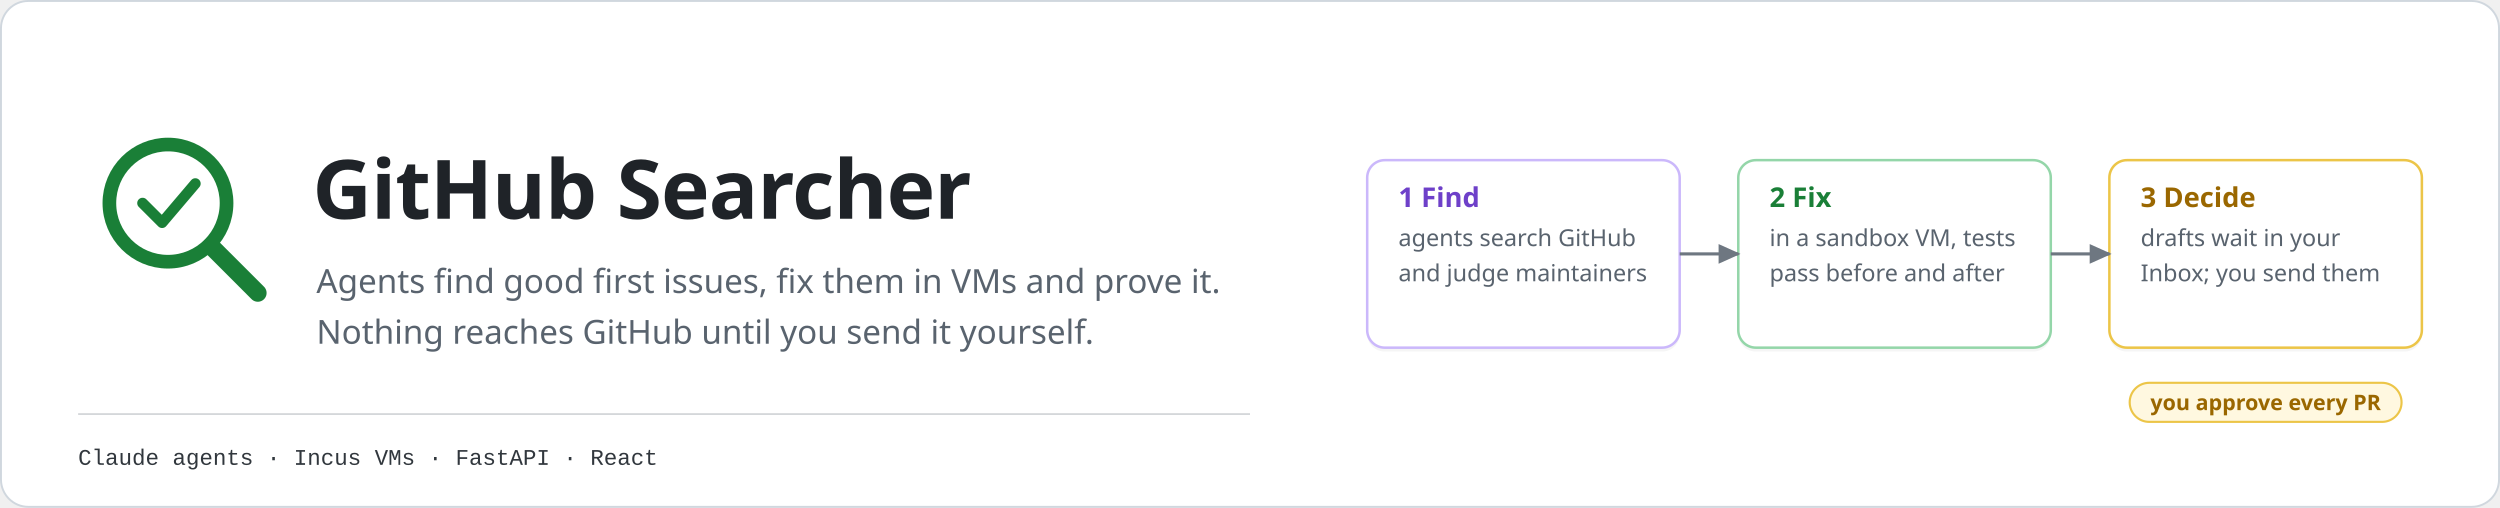
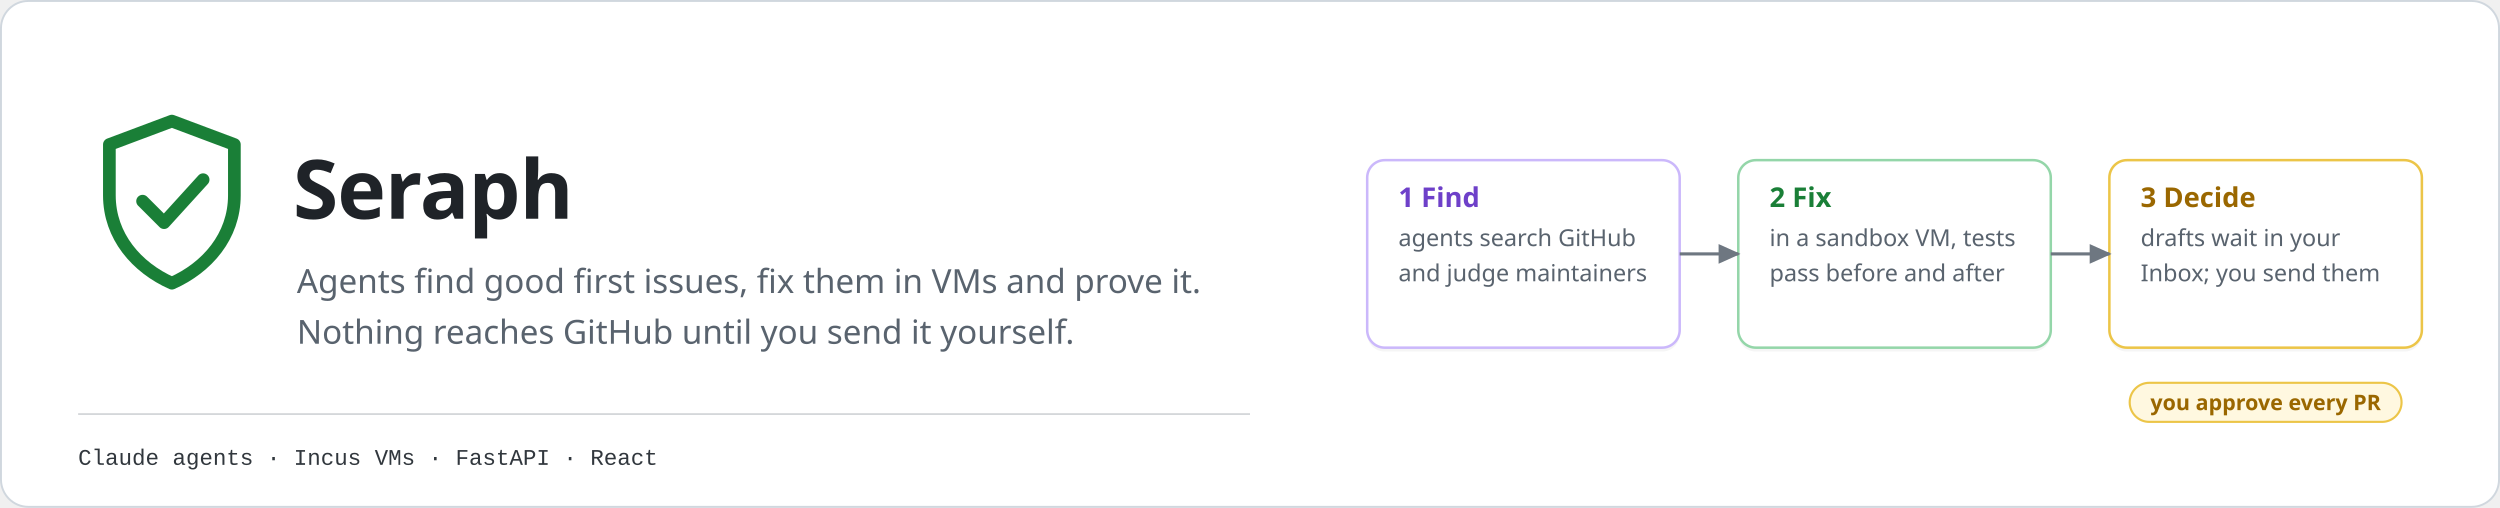
- <svg xmlns="http://www.w3.org/2000/svg" width="1280" height="260" viewBox="0 0 1280 260" role="img" aria-label="GitHub Searcher: agents find good first issues and fix them in sandbox VMs, with evidence. You decide what reaches GitHub.">
+ <svg xmlns="http://www.w3.org/2000/svg" width="1280" height="260" viewBox="0 0 1280 260" role="img" aria-label="Seraph: agents find good first issues and fix them in sandbox VMs, with evidence. You decide what reaches GitHub.">
  <style>
  text { font-family: -apple-system, BlinkMacSystemFont, "Segoe UI", "Noto Sans", Helvetica, Arial, sans-serif; fill: #1f2328; }
  .bg { fill: #ffffff; stroke: #d0d7de; }
  .title { font-size: 21px; font-weight: 700; }
  .sub { font-size: 13px; fill: #59636e; }
  .zl { font-size: 11px; font-weight: 700; letter-spacing: 0.07em; }
  .h { font-size: 14px; font-weight: 650; }
  .s { font-size: 12px; fill: #59636e; }
  .m { font-family: ui-monospace, SFMono-Regular, "SF Mono", Menlo, Consolas, "Liberation Mono", monospace; font-size: 11.5px; fill: #31373d; }
  .hm { font-family: ui-monospace, SFMono-Regular, "SF Mono", Menlo, Consolas, "Liberation Mono", monospace; font-size: 13.5px; font-weight: 650; }
  .el { font-size: 11.5px; fill: #31373d; paint-order: stroke; stroke: #ffffff; stroke-width: 5px; stroke-linejoin: round; }
  .pt { font-size: 11px; font-weight: 600; fill: #31373d; }
  .halo { fill: #ffffff; }
  .card-shadow { fill: #000000; opacity: 0.04; }
  .line { fill: none; stroke-width: 1.6; }
  .dash { stroke-dasharray: 5 4; }
  .x { stroke-width: 2; stroke-linecap: round; }
  .z-browser{fill:#eef5ff;stroke:#a8c8f8} .c-browser{fill:#ffffff;stroke:#a8c8f8} .h-browser{fill:#eef5ff} .l-browser{fill:#0b5cd5} .p-browser{fill:#eef5ff;stroke:#a8c8f8} .z-host{fill:#f6f8fa;stroke:#d0d7de} .c-host{fill:#ffffff;stroke:#d0d7de} .h-host{fill:#f6f8fa} .l-host{fill:#424a53} .p-host{fill:#f6f8fa;stroke:#d0d7de} .z-core{fill:#ffffff;stroke:#c9d1d9} .c-core{fill:#ffffff;stroke:#c9d1d9} .h-core{fill:#ffffff} .l-core{fill:#424a53} .p-core{fill:#ffffff;stroke:#c9d1d9} .z-claude{fill:#f6f2ff;stroke:#cbb8fb} .c-claude{fill:#ffffff;stroke:#cbb8fb} .h-claude{fill:#f6f2ff} .l-claude{fill:#6e40c9} .p-claude{fill:#f6f2ff;stroke:#cbb8fb} .z-vm{fill:#eefaf2;stroke:#94d6a9} .c-vm{fill:#ffffff;stroke:#94d6a9} .h-vm{fill:#eefaf2} .l-vm{fill:#1a7f37} .p-vm{fill:#eefaf2;stroke:#94d6a9} .z-ext{fill:#fff6ec;stroke:#f2c08a} .c-ext{fill:#ffffff;stroke:#f2c08a} .h-ext{fill:#fff6ec} .l-ext{fill:#bc4c00} .p-ext{fill:#fff6ec;stroke:#f2c08a} .z-you{fill:#fff8e0;stroke:#ecc548} .c-you{fill:#ffffff;stroke:#ecc548} .h-you{fill:#fff8e0} .l-you{fill:#9a6700} .p-you{fill:#fff8e0;stroke:#ecc548} .z-muted{fill:#f6f8fa;stroke:#d0d7de} .c-muted{fill:#ffffff;stroke:#d0d7de} .h-muted{fill:#f6f8fa} .l-muted{fill:#6e7781} .p-muted{fill:#f6f8fa;stroke:#d0d7de} .e-edge{stroke:#6e7781} .a-edge{fill:#6e7781} .x-edge{stroke:#6e7781} .e-you{stroke:#bf8700} .a-you{fill:#bf8700} .x-you{stroke:#bf8700} .e-ok{stroke:#1a7f37} .a-ok{fill:#1a7f37} .x-ok{stroke:#1a7f37} .e-no{stroke:#cf222e} .a-no{fill:#cf222e} .x-no{stroke:#cf222e}
  @media (prefers-color-scheme: dark) {
    text { fill: #e6edf3; }
    .bg { fill: #0d1117; stroke: #30363d; }
    .sub, .s { fill: #9198a1; }
    .m { fill: #c9d1d9; }
    .el { fill: #c9d1d9; stroke: #0d1117; }
    .pt { fill: #e6edf3; }
    .halo { fill: #0d1117; }
    .card-shadow { opacity: 0; }
    .z-browser{fill:#0b1a2e;stroke:#22477a} .c-browser{fill:#151b23;stroke:#22477a} .h-browser{fill:#0b1a2e} .l-browser{fill:#79b8ff} .p-browser{fill:#0b1a2e;stroke:#22477a} .z-host{fill:#10151c;stroke:#30363d} .c-host{fill:#151b23;stroke:#30363d} .h-host{fill:#10151c} .l-host{fill:#b1bac4} .p-host{fill:#10151c;stroke:#30363d} .z-core{fill:#0d1117;stroke:#3d444d} .c-core{fill:#151b23;stroke:#3d444d} .h-core{fill:#0d1117} .l-core{fill:#b1bac4} .p-core{fill:#0d1117;stroke:#3d444d} .z-claude{fill:#18122b;stroke:#45367d} .c-claude{fill:#151b23;stroke:#45367d} .h-claude{fill:#18122b} .l-claude{fill:#b392f0} .p-claude{fill:#18122b;stroke:#45367d} .z-vm{fill:#0c1f15;stroke:#22603a} .c-vm{fill:#151b23;stroke:#22603a} .h-vm{fill:#0c1f15} .l-vm{fill:#56d364} .p-vm{fill:#0c1f15;stroke:#22603a} .z-ext{fill:#231509;stroke:#6e3d10} .c-ext{fill:#151b23;stroke:#6e3d10} .h-ext{fill:#231509} .l-ext{fill:#ffa657} .p-ext{fill:#231509;stroke:#6e3d10} .z-you{fill:#241c08;stroke:#6e5512} .c-you{fill:#151b23;stroke:#6e5512} .h-you{fill:#241c08} .l-you{fill:#e3b341} .p-you{fill:#241c08;stroke:#6e5512} .z-muted{fill:#151b23;stroke:#30363d} .c-muted{fill:#151b23;stroke:#30363d} .h-muted{fill:#151b23} .l-muted{fill:#8b949e} .p-muted{fill:#151b23;stroke:#30363d} .e-edge{stroke:#8b949e} .a-edge{fill:#8b949e} .x-edge{stroke:#8b949e} .e-you{stroke:#e3b341} .a-you{fill:#e3b341} .x-you{stroke:#e3b341} .e-ok{stroke:#3fb950} .a-ok{fill:#3fb950} .x-ok{stroke:#3fb950} .e-no{stroke:#f85149} .a-no{fill:#f85149} .x-no{stroke:#f85149}
  }
</style>
  <defs>
    <marker id="ah-edge" viewBox="0 0 10 10" refX="9" refY="5" markerWidth="7" markerHeight="7" orient="auto-start-reverse">
      <path class="a-edge" d="M0,0.5 L10,5 L0,9.5 z" />
    </marker>
    <marker id="ah-you" viewBox="0 0 10 10" refX="9" refY="5" markerWidth="7" markerHeight="7" orient="auto-start-reverse">
      <path class="a-you" d="M0,0.5 L10,5 L0,9.5 z" />
    </marker>
    <marker id="ah-ok" viewBox="0 0 10 10" refX="9" refY="5" markerWidth="7" markerHeight="7" orient="auto-start-reverse">
      <path class="a-ok" d="M0,0.5 L10,5 L0,9.5 z" />
    </marker>
    <marker id="ah-no" viewBox="0 0 10 10" refX="9" refY="5" markerWidth="7" markerHeight="7" orient="auto-start-reverse">
      <path class="a-no" d="M0,0.5 L10,5 L0,9.5 z" />
    </marker>
  </defs>
  <rect class="bg" x="0.5" y="0.5" width="1279" height="259" rx="14" />
-   <circle cx="86" cy="104" r="30" fill="none" class="x-ok" stroke-width="7" />
-   <path d="M108,126 L132,150" class="x-ok" stroke-width="9" stroke-linecap="round" fill="none" />
-   <path d="M73,104 L83,114 L100,94" class="x-ok" stroke-width="5.5" stroke-linecap="round" stroke-linejoin="round" fill="none" />
-   <text x="160" y="112" class="title" text-anchor="start" style="font-size:42px;letter-spacing:-0.01em">GitHub Searcher</text>
-   <text x="162" y="150" class="sub" text-anchor="start" style="font-size:17px">Agents find good first issues, fix them in VMs and prove it.</text>
-   <text x="162" y="176" class="sub" text-anchor="start" style="font-size:17px">Nothing reaches GitHub until you send it yourself.</text>
+   <path d="M88,62 L120,74 V100 C120,121 106,137 88,145 C70,137 56,121 56,100 V74 Z" class="x-ok" stroke-width="6.5" stroke-linejoin="round" fill="none" />
+   <path d="M73,103 L84,114 L104,92" class="x-ok" stroke-width="6.5" stroke-linecap="round" stroke-linejoin="round" fill="none" />
+   <text x="150" y="112" class="title" text-anchor="start" style="font-size:42px;letter-spacing:-0.01em">Seraph</text>
+   <text x="152" y="150" class="sub" text-anchor="start" style="font-size:17px">Agents find good first issues, fix them in VMs and prove it.</text>
+   <text x="152" y="176" class="sub" text-anchor="start" style="font-size:17px">Nothing reaches GitHub until you send it yourself.</text>
  <line class="e-edge" x1="40" y1="212" x2="640" y2="212" stroke-width="0.8" opacity="0.35" />
  <text x="40" y="238" class="m" text-anchor="start">Claude agents · Incus VMs · FastAPI · React</text>
  <rect class="card-shadow" x="700" y="84" width="160" height="96" rx="9" />
  <rect class="c-claude" x="700" y="82" width="160" height="96" rx="9" stroke-width="1.3" />
  <text x="716" y="106" class="h l-claude" text-anchor="start">1  Find</text>
  <text x="716" y="126" class="s" text-anchor="start">agents search GitHub</text>
  <text x="716" y="144" class="s" text-anchor="start">and judge maintainers</text>
  <rect class="card-shadow" x="890" y="84" width="160" height="96" rx="9" />
  <rect class="c-vm" x="890" y="82" width="160" height="96" rx="9" stroke-width="1.3" />
  <text x="906" y="106" class="h l-vm" text-anchor="start">2  Fix</text>
  <text x="906" y="126" class="s" text-anchor="start">in a sandbox VM, tests</text>
  <text x="906" y="144" class="s" text-anchor="start">pass before and after</text>
  <rect class="card-shadow" x="1080" y="84" width="160" height="96" rx="9" />
  <rect class="c-you" x="1080" y="82" width="160" height="96" rx="9" stroke-width="1.3" />
  <text x="1096" y="106" class="h l-you" text-anchor="start">3  Decide</text>
  <text x="1096" y="126" class="s" text-anchor="start">drafts wait in your</text>
  <text x="1096" y="144" class="s" text-anchor="start">Inbox; you send them</text>
  <path class="line e-edge" d="M860,130 L890,130" marker-end="url(#ah-edge)" />
  <path class="line e-edge" d="M1050,130 L1080,130" marker-end="url(#ah-edge)" />
  <rect class="p-you" x="1090.4" y="196" width="139.2" height="20" rx="10" stroke-width="1.1" />
  <text x="1160" y="210" class="pt l-you" text-anchor="middle">you approve every PR</text>
</svg>
